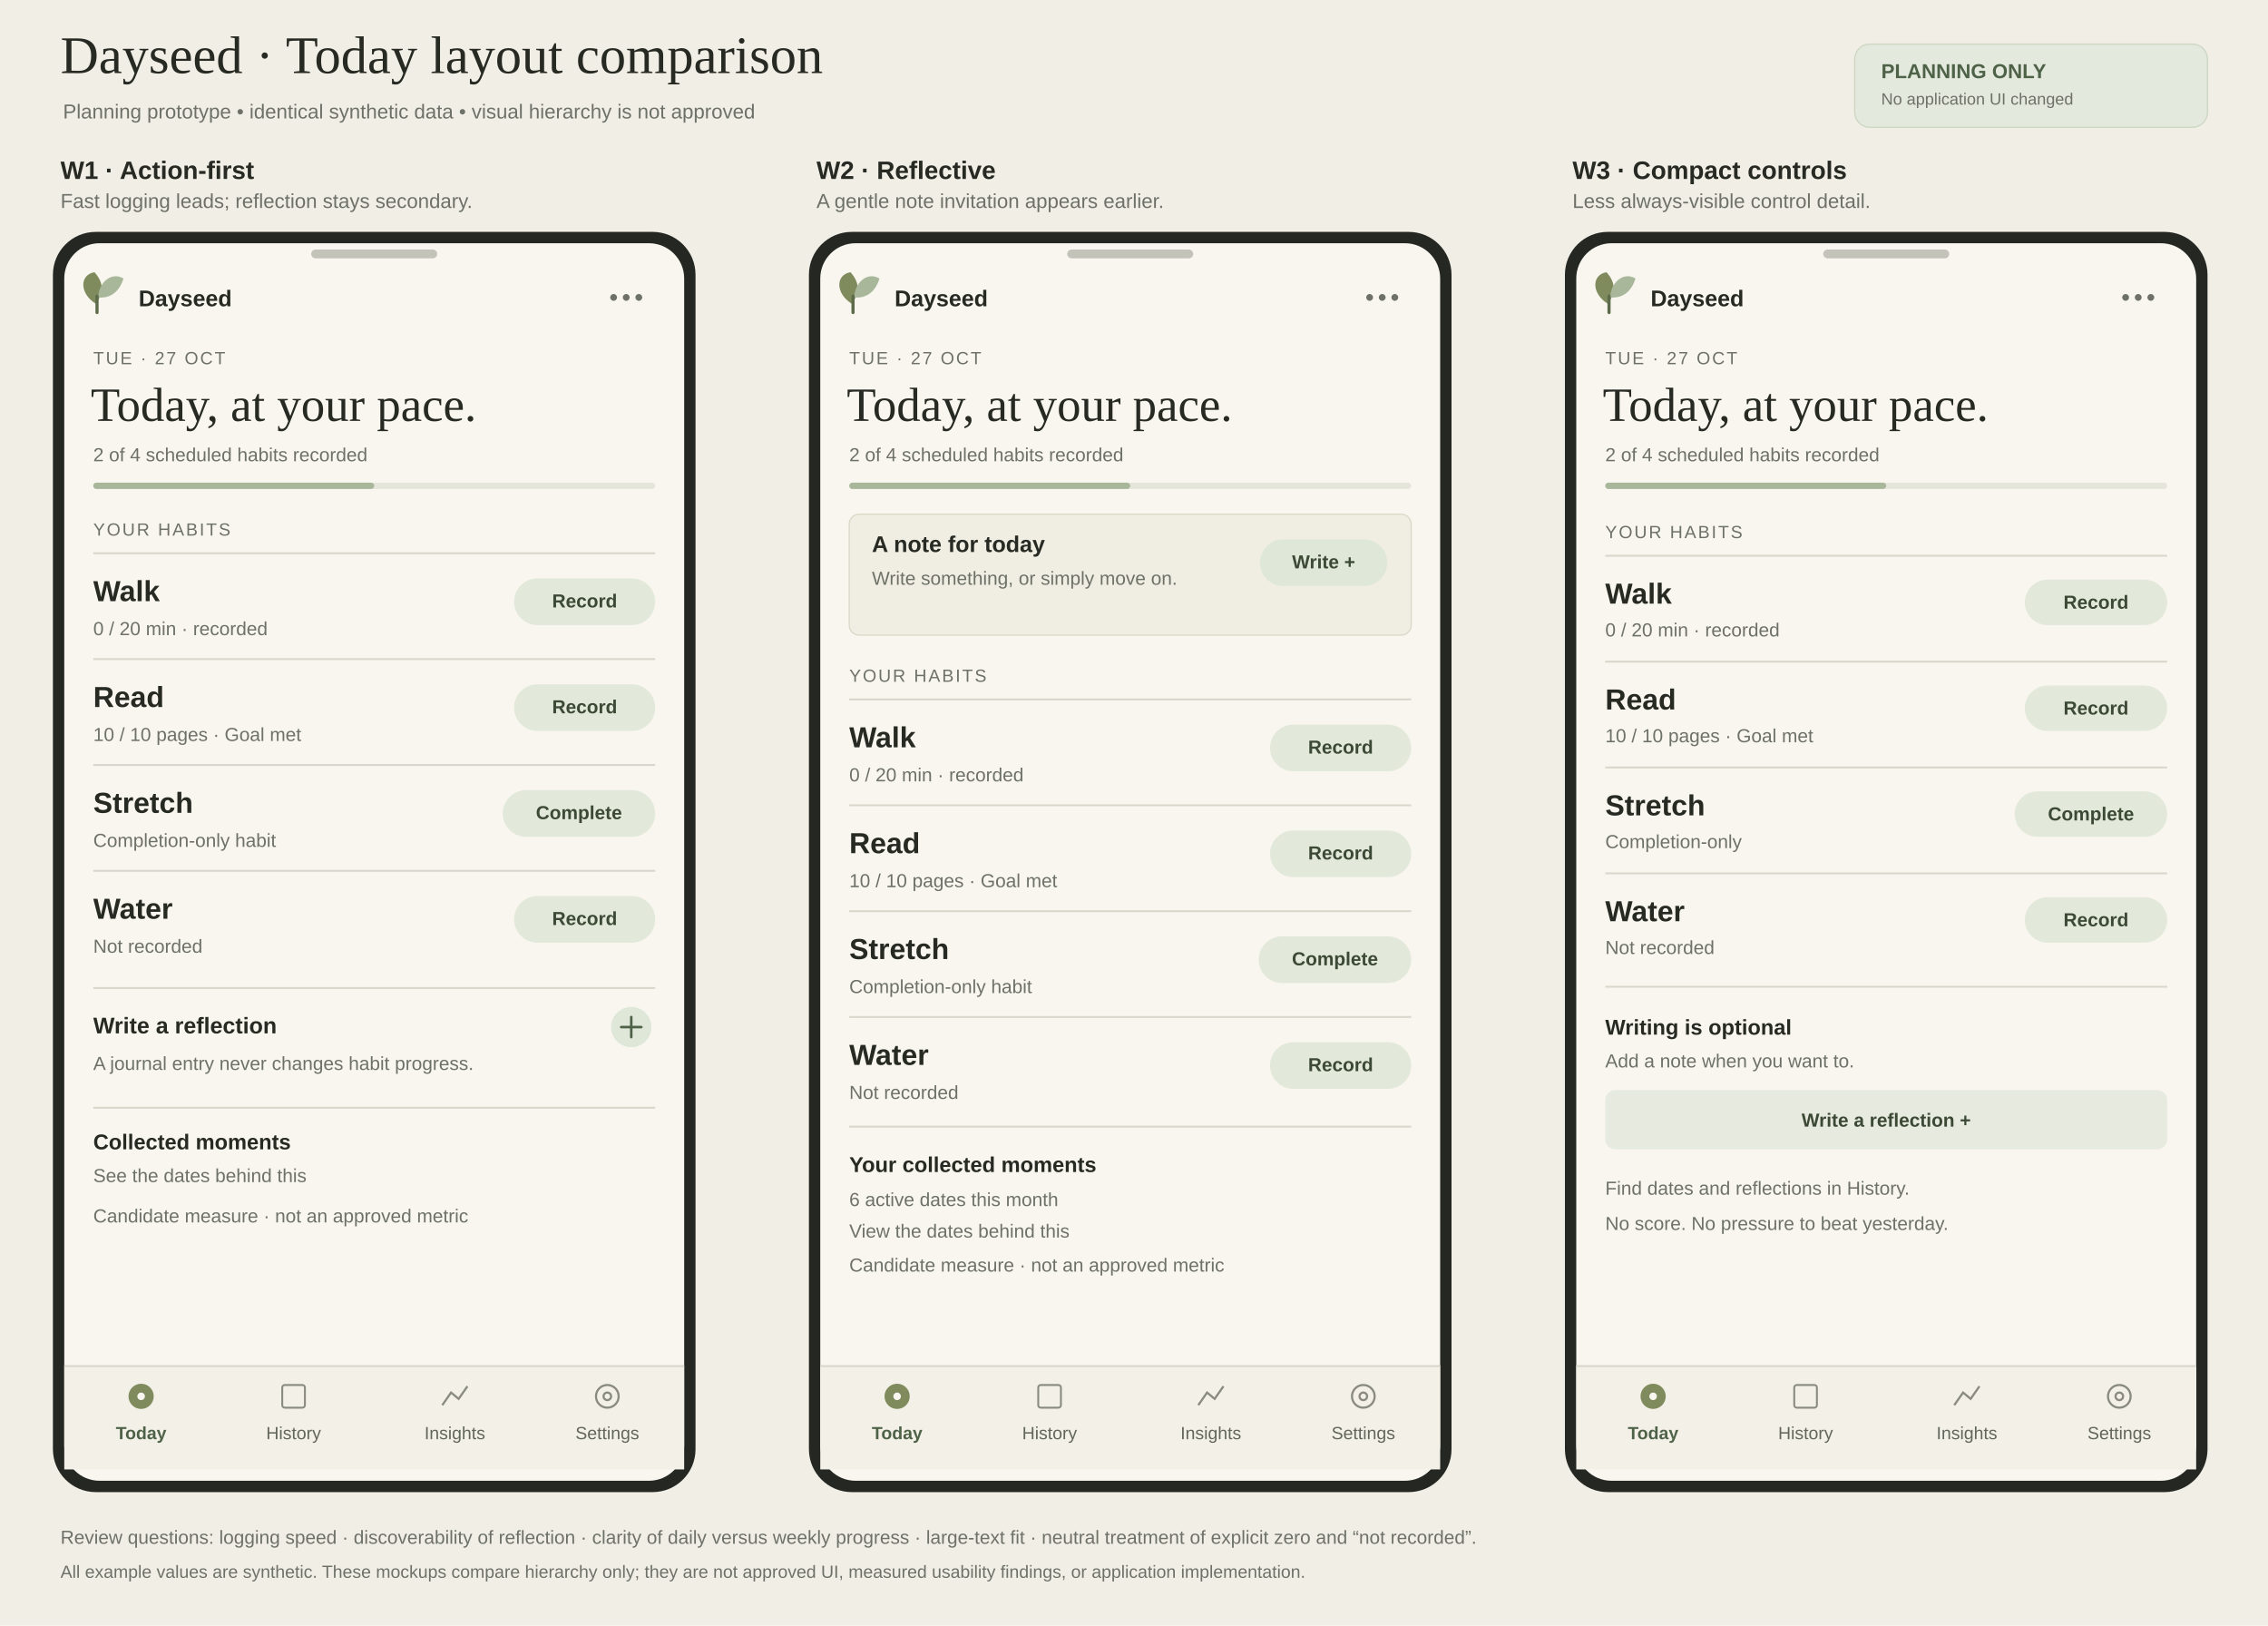
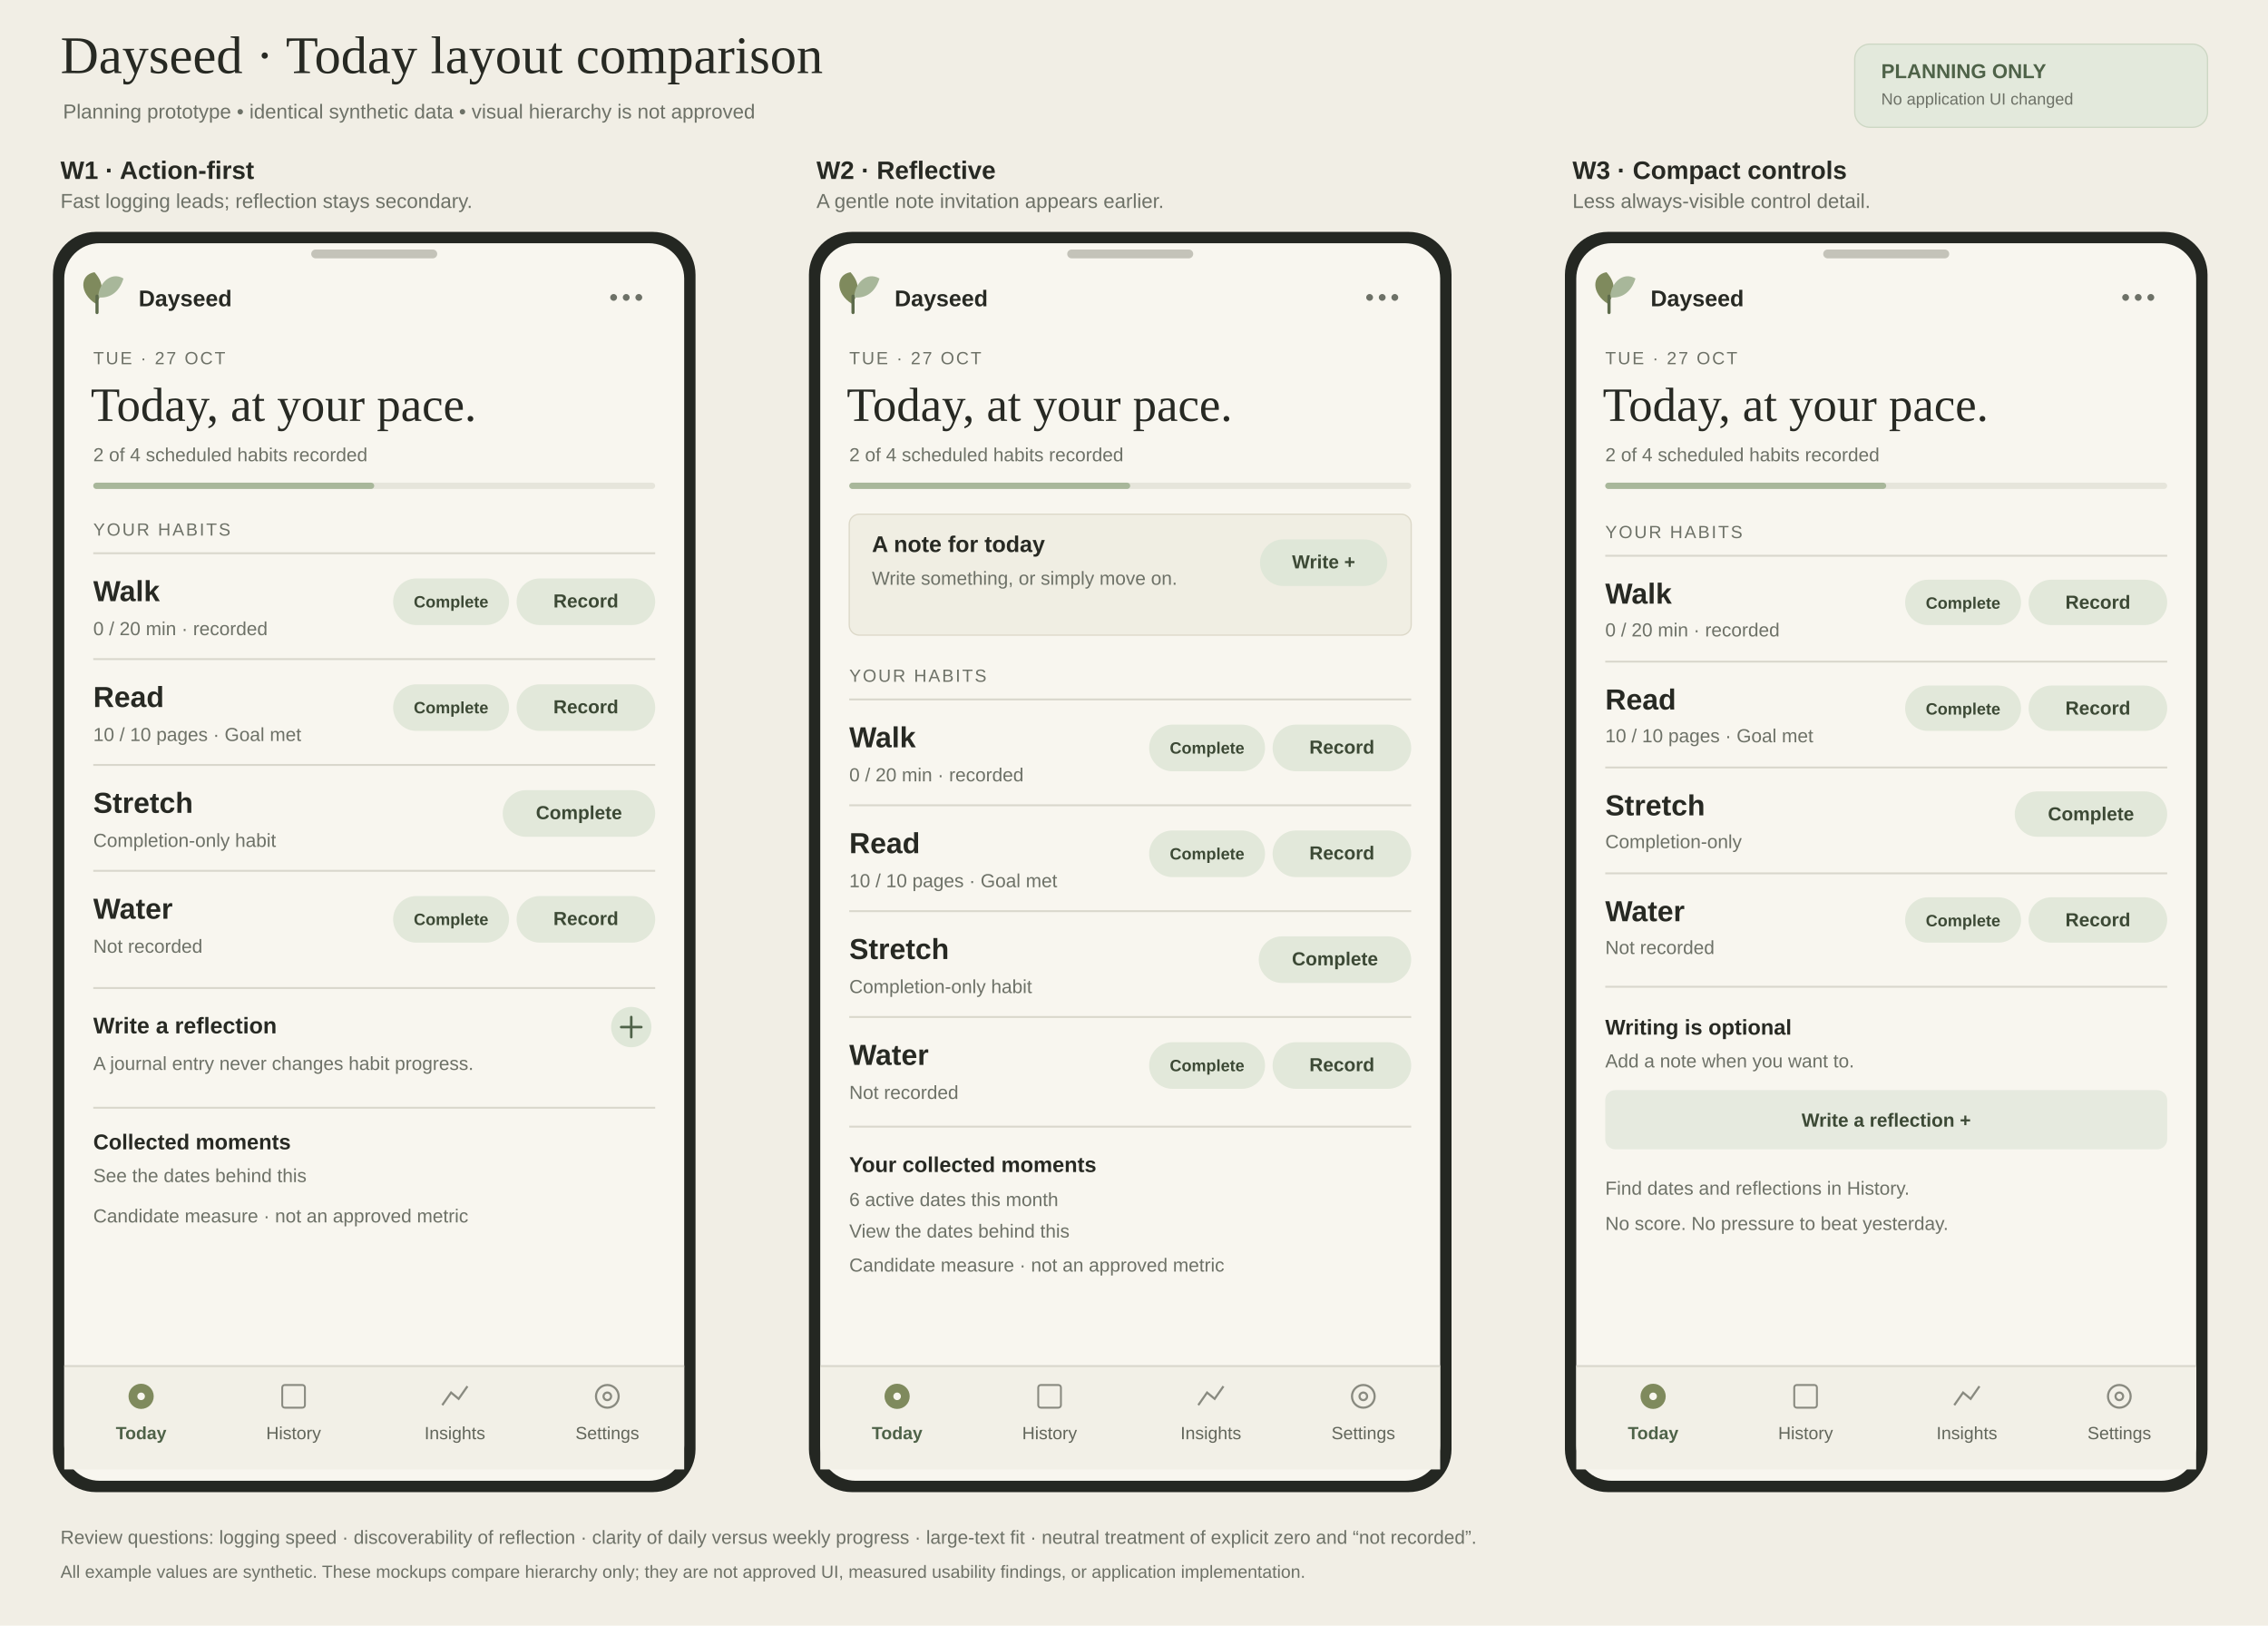
<svg xmlns="http://www.w3.org/2000/svg" width="1800" height="1290" viewBox="0 0 1800 1290" role="img" aria-labelledby="title desc">
  <defs>
    <style>
      .ink{fill:#272923}.muted{fill:#6d7167}.faint{fill:#98998e}.sage{fill:#dfe7d8}.sageInk{fill:#4e6248}.terra{fill:#b86f56}.paper{fill:#f8f6ef}.rule{stroke:#d9d7cc;stroke-width:1.5}.h1{font-family:Georgia,'Times New Roman',serif;font-size:38px;fill:#272923}.h2{font-family:Arial,sans-serif;font-size:23px;font-weight:700;fill:#272923}.body{font-family:Arial,sans-serif;font-size:18px;fill:#272923}.small{font-family:Arial,sans-serif;font-size:14px;fill:#6d7167;letter-spacing:1.4px}.tiny{font-family:Arial,sans-serif;font-size:15px;fill:#6d7167}.buttonText{font-family:Arial,sans-serif;font-size:15px;font-weight:700;fill:#3c4935}.nav{font-family:Arial,sans-serif;font-size:14px;fill:#62665b}.label{font-family:Arial,sans-serif;font-size:20px;font-weight:700;fill:#272923}.sub{font-family:Arial,sans-serif;font-size:16px;fill:#6d7167}
    </style>
    <g id="seed-mark">
      <path d="M0 15 C-13 7 -13 -8 -1 -10 C7 -1 6 7 0 15Z" fill="#7f8a5d" />
      <path d="M2 10 C2 -1 12 -11 22 -5 C19 5 12 11 2 10Z" fill="#a8b79a" />
      <path d="M1 9 L1 22" stroke="#5d6b4b" stroke-width="2.5" stroke-linecap="round" />
    </g>
    <g id="ellipsis">
      <circle cx="0" cy="0" r="2.7" fill="#6d7167" />
      <circle cx="10" cy="0" r="2.7" fill="#6d7167" />
      <circle cx="20" cy="0" r="2.7" fill="#6d7167" />
    </g>
    <g id="nav-icons">
      <circle cx="0" cy="0" r="8" fill="none" stroke="#7f8a5d" stroke-width="1.7" />
      <circle cx="0" cy="0" r="2" fill="#7f8a5d" />
    </g>
  </defs>
  <rect width="1800" height="1290" fill="#f1eee5" />
  <text x="48" y="58" class="h1" style="font-size:42px">Dayseed · Today layout comparison</text>
  <text x="50" y="94" class="sub">Planning prototype • identical synthetic data • visual hierarchy is not approved</text>
  <rect x="1472" y="35" width="280" height="66" rx="12" fill="#e3e9dc" stroke="#cdd7c4" />
  <text x="1493" y="62" class="body" style="font-size:16px;font-weight:700;fill:#4e6248">PLANNING ONLY</text>
  <text x="1493" y="83" class="tiny" style="font-size:13px">No application UI changed</text>
  <text x="48" y="142" class="label">W1 · Action-first</text>
  <text x="48" y="165" class="sub">Fast logging leads; reflection stays secondary.</text>
  <text x="648" y="142" class="label">W2 · Reflective</text>
  <text x="648" y="165" class="sub">A gentle note invitation appears earlier.</text>
  <text x="1248" y="142" class="label">W3 · Compact controls</text>
  <text x="1248" y="165" class="sub">Less always-visible control detail.</text>
  <g transform="translate(42 184)">
    <rect width="510" height="1000" rx="34" fill="#242722" />
    <rect x="9" y="9" width="492" height="982" rx="28" fill="#f8f6ef" />
    <rect x="205" y="14" width="100" height="7" rx="3.5" fill="#c4c3b9" />
    <use href="#seed-mark" x="34" y="42" />
    <text x="68" y="59" class="body" style="font-size:18px;font-weight:700">Dayseed</text>
    <use href="#ellipsis" x="445" y="52" />
    <text x="32" y="105" class="small">TUE · 27 OCT</text>
    <text x="30" y="150" class="h1">Today, at your pace.</text>
    <text x="32" y="182" class="tiny">2 of 4 scheduled habits recorded</text>
    <rect x="32" y="199" width="446" height="5" rx="2.5" fill="#e6e5db" />
    <rect x="32" y="199" width="223" height="5" rx="2.5" fill="#a8b79a" />
    <text x="32" y="241" class="small">YOUR HABITS</text>
    <line x1="32" y1="255" x2="478" y2="255" class="rule" />
    <text x="32" y="293" class="h2">Walk</text>
    <text x="32" y="320" class="tiny">0 / 20 min · recorded</text>
-     <rect x="366" y="275" width="112" height="37" rx="18.5" fill="#e2e8da" />
-     <text x="422" y="298" text-anchor="middle" class="buttonText">Record</text>
+     <rect x="270" y="275" width="92" height="37" rx="18.5" fill="#e2e8da" />
+     <text x="316" y="298" text-anchor="middle" class="buttonText" style="font-size:13px">Complete</text>
+     <rect x="368" y="275" width="110" height="37" rx="18.5" fill="#e2e8da" />
+     <text x="423" y="298" text-anchor="middle" class="buttonText">Record</text>
    <line x1="32" y1="339" x2="478" y2="339" class="rule" />
    <text x="32" y="377" class="h2">Read</text>
    <text x="32" y="404" class="tiny">10 / 10 pages · Goal met</text>
-     <rect x="366" y="359" width="112" height="37" rx="18.5" fill="#e2e8da" />
-     <text x="422" y="382" text-anchor="middle" class="buttonText">Record</text>
+     <rect x="270" y="359" width="92" height="37" rx="18.5" fill="#e2e8da" />
+     <text x="316" y="382" text-anchor="middle" class="buttonText" style="font-size:13px">Complete</text>
+     <rect x="368" y="359" width="110" height="37" rx="18.5" fill="#e2e8da" />
+     <text x="423" y="382" text-anchor="middle" class="buttonText">Record</text>
    <line x1="32" y1="423" x2="478" y2="423" class="rule" />
    <text x="32" y="461" class="h2">Stretch</text>
    <text x="32" y="488" class="tiny">Completion-only habit</text>
    <rect x="357" y="443" width="121" height="37" rx="18.5" fill="#e2e8da" />
    <text x="417.5" y="466" text-anchor="middle" class="buttonText">Complete</text>
    <line x1="32" y1="507" x2="478" y2="507" class="rule" />
    <text x="32" y="545" class="h2">Water</text>
    <text x="32" y="572" class="tiny">Not recorded</text>
-     <rect x="366" y="527" width="112" height="37" rx="18.5" fill="#e2e8da" />
-     <text x="422" y="550" text-anchor="middle" class="buttonText">Record</text>
+     <rect x="270" y="527" width="92" height="37" rx="18.5" fill="#e2e8da" />
+     <text x="316" y="550" text-anchor="middle" class="buttonText" style="font-size:13px">Complete</text>
+     <rect x="368" y="527" width="110" height="37" rx="18.5" fill="#e2e8da" />
+     <text x="423" y="550" text-anchor="middle" class="buttonText">Record</text>
    <line x1="32" y1="600" x2="478" y2="600" class="rule" />
    <text x="32" y="636" class="body" style="font-weight:700">Write a reflection</text>
    <circle cx="459" cy="631" r="16" fill="#dfe7d8" />
    <path d="M459 623 V639 M451 631 H467" stroke="#4e6248" stroke-width="2" stroke-linecap="round" />
    <text x="32" y="665" class="tiny">A journal entry never changes habit progress.</text>
    <line x1="32" y1="695" x2="478" y2="695" class="rule" />
    <text x="32" y="728" class="body" style="font-size:17px;font-weight:700">Collected moments</text>
    <text x="32" y="754" class="tiny">See the dates behind this</text>
    <text x="32" y="786" class="tiny">Candidate measure · not an approved metric</text>
    <rect x="9" y="900" width="492" height="82" rx="0" fill="#f2f0e7" />
    <line x1="9" y1="900" x2="501" y2="900" class="rule" />
    <g transform="translate(70 924)">
      <circle cx="0" cy="0" r="10" fill="#7f8a5d" />
      <circle cx="0" cy="0" r="3" fill="#f8f6ef" />
      <text x="0" y="34" text-anchor="middle" class="nav" style="font-weight:700;fill:#4e6248">Today</text>
    </g>
    <g transform="translate(191 924)">
      <rect x="-9" y="-9" width="18" height="18" rx="2" fill="none" stroke="#898a80" stroke-width="1.5" />
      <text x="0" y="34" text-anchor="middle" class="nav">History</text>
    </g>
    <g transform="translate(319 924)">
      <path d="M-10 7 L-3 -3 L3 2 L10 -8" fill="none" stroke="#898a80" stroke-width="1.7" />
      <text x="0" y="34" text-anchor="middle" class="nav">Insights</text>
    </g>
    <g transform="translate(440 924)">
      <circle cx="0" cy="0" r="9" fill="none" stroke="#898a80" stroke-width="1.7" />
      <circle cx="0" cy="0" r="3" fill="none" stroke="#898a80" stroke-width="1.7" />
      <text x="0" y="34" text-anchor="middle" class="nav">Settings</text>
    </g>
  </g>
  <g transform="translate(642 184)">
    <rect width="510" height="1000" rx="34" fill="#242722" />
    <rect x="9" y="9" width="492" height="982" rx="28" fill="#f8f6ef" />
    <rect x="205" y="14" width="100" height="7" rx="3.5" fill="#c4c3b9" />
    <use href="#seed-mark" x="34" y="42" />
    <text x="68" y="59" class="body" style="font-size:18px;font-weight:700">Dayseed</text>
    <use href="#ellipsis" x="445" y="52" />
    <text x="32" y="105" class="small">TUE · 27 OCT</text>
    <text x="30" y="150" class="h1">Today, at your pace.</text>
    <text x="32" y="182" class="tiny">2 of 4 scheduled habits recorded</text>
    <rect x="32" y="199" width="446" height="5" rx="2.5" fill="#e6e5db" />
    <rect x="32" y="199" width="223" height="5" rx="2.5" fill="#a8b79a" />
    <rect x="32" y="224" width="446" height="96" rx="8" fill="#f0eee3" stroke="#dcd8c8" />
    <text x="50" y="254" class="body" style="font-weight:700">A note for today</text>
    <text x="50" y="280" class="tiny">Write something, or simply move on.</text>
    <rect x="358" y="244" width="101" height="37" rx="18.5" fill="#dfe7d8" />
    <text x="408.5" y="267" text-anchor="middle" class="buttonText">Write +</text>
    <text x="32" y="357" class="small">YOUR HABITS</text>
    <line x1="32" y1="371" x2="478" y2="371" class="rule" />
    <text x="32" y="409" class="h2">Walk</text>
    <text x="32" y="436" class="tiny">0 / 20 min · recorded</text>
-     <rect x="366" y="391" width="112" height="37" rx="18.5" fill="#e2e8da" />
-     <text x="422" y="414" text-anchor="middle" class="buttonText">Record</text>
+     <rect x="270" y="391" width="92" height="37" rx="18.5" fill="#e2e8da" />
+     <text x="316" y="414" text-anchor="middle" class="buttonText" style="font-size:13px">Complete</text>
+     <rect x="368" y="391" width="110" height="37" rx="18.5" fill="#e2e8da" />
+     <text x="423" y="414" text-anchor="middle" class="buttonText">Record</text>
    <line x1="32" y1="455" x2="478" y2="455" class="rule" />
    <text x="32" y="493" class="h2">Read</text>
    <text x="32" y="520" class="tiny">10 / 10 pages · Goal met</text>
-     <rect x="366" y="475" width="112" height="37" rx="18.5" fill="#e2e8da" />
-     <text x="422" y="498" text-anchor="middle" class="buttonText">Record</text>
+     <rect x="270" y="475" width="92" height="37" rx="18.5" fill="#e2e8da" />
+     <text x="316" y="498" text-anchor="middle" class="buttonText" style="font-size:13px">Complete</text>
+     <rect x="368" y="475" width="110" height="37" rx="18.5" fill="#e2e8da" />
+     <text x="423" y="498" text-anchor="middle" class="buttonText">Record</text>
    <line x1="32" y1="539" x2="478" y2="539" class="rule" />
    <text x="32" y="577" class="h2">Stretch</text>
    <text x="32" y="604" class="tiny">Completion-only habit</text>
    <rect x="357" y="559" width="121" height="37" rx="18.5" fill="#e2e8da" />
    <text x="417.5" y="582" text-anchor="middle" class="buttonText">Complete</text>
    <line x1="32" y1="623" x2="478" y2="623" class="rule" />
    <text x="32" y="661" class="h2">Water</text>
    <text x="32" y="688" class="tiny">Not recorded</text>
-     <rect x="366" y="643" width="112" height="37" rx="18.5" fill="#e2e8da" />
-     <text x="422" y="666" text-anchor="middle" class="buttonText">Record</text>
+     <rect x="270" y="643" width="92" height="37" rx="18.5" fill="#e2e8da" />
+     <text x="316" y="666" text-anchor="middle" class="buttonText" style="font-size:13px">Complete</text>
+     <rect x="368" y="643" width="110" height="37" rx="18.5" fill="#e2e8da" />
+     <text x="423" y="666" text-anchor="middle" class="buttonText">Record</text>
    <line x1="32" y1="710" x2="478" y2="710" class="rule" />
    <text x="32" y="746" class="body" style="font-size:17px;font-weight:700">Your collected moments</text>
    <text x="32" y="773" class="tiny">6 active dates this month</text>
    <text x="32" y="798" class="tiny">View the dates behind this</text>
    <text x="32" y="825" class="tiny">Candidate measure · not an approved metric</text>
    <rect x="9" y="900" width="492" height="82" rx="0" fill="#f2f0e7" />
    <line x1="9" y1="900" x2="501" y2="900" class="rule" />
    <g transform="translate(70 924)">
      <circle cx="0" cy="0" r="10" fill="#7f8a5d" />
      <circle cx="0" cy="0" r="3" fill="#f8f6ef" />
      <text x="0" y="34" text-anchor="middle" class="nav" style="font-weight:700;fill:#4e6248">Today</text>
    </g>
    <g transform="translate(191 924)">
      <rect x="-9" y="-9" width="18" height="18" rx="2" fill="none" stroke="#898a80" stroke-width="1.5" />
      <text x="0" y="34" text-anchor="middle" class="nav">History</text>
    </g>
    <g transform="translate(319 924)">
      <path d="M-10 7 L-3 -3 L3 2 L10 -8" fill="none" stroke="#898a80" stroke-width="1.7" />
      <text x="0" y="34" text-anchor="middle" class="nav">Insights</text>
    </g>
    <g transform="translate(440 924)">
      <circle cx="0" cy="0" r="9" fill="none" stroke="#898a80" stroke-width="1.7" />
      <circle cx="0" cy="0" r="3" fill="none" stroke="#898a80" stroke-width="1.7" />
      <text x="0" y="34" text-anchor="middle" class="nav">Settings</text>
    </g>
  </g>
  <g transform="translate(1242 184)">
    <rect width="510" height="1000" rx="34" fill="#242722" />
    <rect x="9" y="9" width="492" height="982" rx="28" fill="#f8f6ef" />
    <rect x="205" y="14" width="100" height="7" rx="3.5" fill="#c4c3b9" />
    <use href="#seed-mark" x="34" y="42" />
    <text x="68" y="59" class="body" style="font-size:18px;font-weight:700">Dayseed</text>
    <use href="#ellipsis" x="445" y="52" />
    <text x="32" y="105" class="small">TUE · 27 OCT</text>
    <text x="30" y="150" class="h1">Today, at your pace.</text>
    <text x="32" y="182" class="tiny">2 of 4 scheduled habits recorded</text>
    <rect x="32" y="199" width="446" height="5" rx="2.5" fill="#e6e5db" />
    <rect x="32" y="199" width="223" height="5" rx="2.5" fill="#a8b79a" />
    <text x="32" y="243" class="small">YOUR HABITS</text>
    <line x1="32" y1="257" x2="478" y2="257" class="rule" />
    <text x="32" y="295" class="h2">Walk</text>
    <text x="32" y="321" class="tiny">0 / 20 min · recorded</text>
-     <rect x="365" y="276" width="113" height="36" rx="18" fill="#e2e8da" />
-     <text x="421.5" y="299" text-anchor="middle" class="buttonText">Record</text>
+     <rect x="270" y="276" width="92" height="36" rx="18" fill="#e2e8da" />
+     <text x="316" y="299" text-anchor="middle" class="buttonText" style="font-size:13px">Complete</text>
+     <rect x="368" y="276" width="110" height="36" rx="18" fill="#e2e8da" />
+     <text x="423" y="299" text-anchor="middle" class="buttonText">Record</text>
    <line x1="32" y1="341" x2="478" y2="341" class="rule" />
    <text x="32" y="379" class="h2">Read</text>
    <text x="32" y="405" class="tiny">10 / 10 pages · Goal met</text>
-     <rect x="365" y="360" width="113" height="36" rx="18" fill="#e2e8da" />
-     <text x="421.5" y="383" text-anchor="middle" class="buttonText">Record</text>
+     <rect x="270" y="360" width="92" height="36" rx="18" fill="#e2e8da" />
+     <text x="316" y="383" text-anchor="middle" class="buttonText" style="font-size:13px">Complete</text>
+     <rect x="368" y="360" width="110" height="36" rx="18" fill="#e2e8da" />
+     <text x="423" y="383" text-anchor="middle" class="buttonText">Record</text>
    <line x1="32" y1="425" x2="478" y2="425" class="rule" />
    <text x="32" y="463" class="h2">Stretch</text>
    <text x="32" y="489" class="tiny">Completion-only</text>
    <rect x="357" y="444" width="121" height="36" rx="18" fill="#e2e8da" />
    <text x="417.5" y="467" text-anchor="middle" class="buttonText">Complete</text>
    <line x1="32" y1="509" x2="478" y2="509" class="rule" />
    <text x="32" y="547" class="h2">Water</text>
    <text x="32" y="573" class="tiny">Not recorded</text>
-     <rect x="365" y="528" width="113" height="36" rx="18" fill="#e2e8da" />
-     <text x="421.5" y="551" text-anchor="middle" class="buttonText">Record</text>
+     <rect x="270" y="528" width="92" height="36" rx="18" fill="#e2e8da" />
+     <text x="316" y="551" text-anchor="middle" class="buttonText" style="font-size:13px">Complete</text>
+     <rect x="368" y="528" width="110" height="36" rx="18" fill="#e2e8da" />
+     <text x="423" y="551" text-anchor="middle" class="buttonText">Record</text>
    <line x1="32" y1="599" x2="478" y2="599" class="rule" />
    <text x="32" y="637" class="body" style="font-size:17px;font-weight:700">Writing is optional</text>
    <text x="32" y="663" class="tiny">Add a note when you want to.</text>
    <rect x="32" y="681" width="446" height="47" rx="8" fill="#e6eadf" />
    <text x="255" y="710" text-anchor="middle" class="buttonText">Write a reflection +</text>
    <text x="32" y="764" class="tiny">Find dates and reflections in History.</text>
    <text x="32" y="792" class="tiny">No score. No pressure to beat yesterday.</text>
    <rect x="9" y="900" width="492" height="82" rx="0" fill="#f2f0e7" />
    <line x1="9" y1="900" x2="501" y2="900" class="rule" />
    <g transform="translate(70 924)">
      <circle cx="0" cy="0" r="10" fill="#7f8a5d" />
      <circle cx="0" cy="0" r="3" fill="#f8f6ef" />
      <text x="0" y="34" text-anchor="middle" class="nav" style="font-weight:700;fill:#4e6248">Today</text>
    </g>
    <g transform="translate(191 924)">
      <rect x="-9" y="-9" width="18" height="18" rx="2" fill="none" stroke="#898a80" stroke-width="1.5" />
      <text x="0" y="34" text-anchor="middle" class="nav">History</text>
    </g>
    <g transform="translate(319 924)">
      <path d="M-10 7 L-3 -3 L3 2 L10 -8" fill="none" stroke="#898a80" stroke-width="1.7" />
      <text x="0" y="34" text-anchor="middle" class="nav">Insights</text>
    </g>
    <g transform="translate(440 924)">
      <circle cx="0" cy="0" r="9" fill="none" stroke="#898a80" stroke-width="1.7" />
      <circle cx="0" cy="0" r="3" fill="none" stroke="#898a80" stroke-width="1.7" />
      <text x="0" y="34" text-anchor="middle" class="nav">Settings</text>
    </g>
  </g>
  <text x="48" y="1225" class="tiny" style="font-size:15px">Review questions: logging speed · discoverability of reflection · clarity of daily versus weekly progress · large-text fit · neutral treatment of explicit zero and “not recorded”.</text>
  <text x="48" y="1252" class="tiny" style="font-size:14px">All example values are synthetic. These mockups compare hierarchy only; they are not approved UI, measured usability findings, or application implementation.</text>
</svg>
